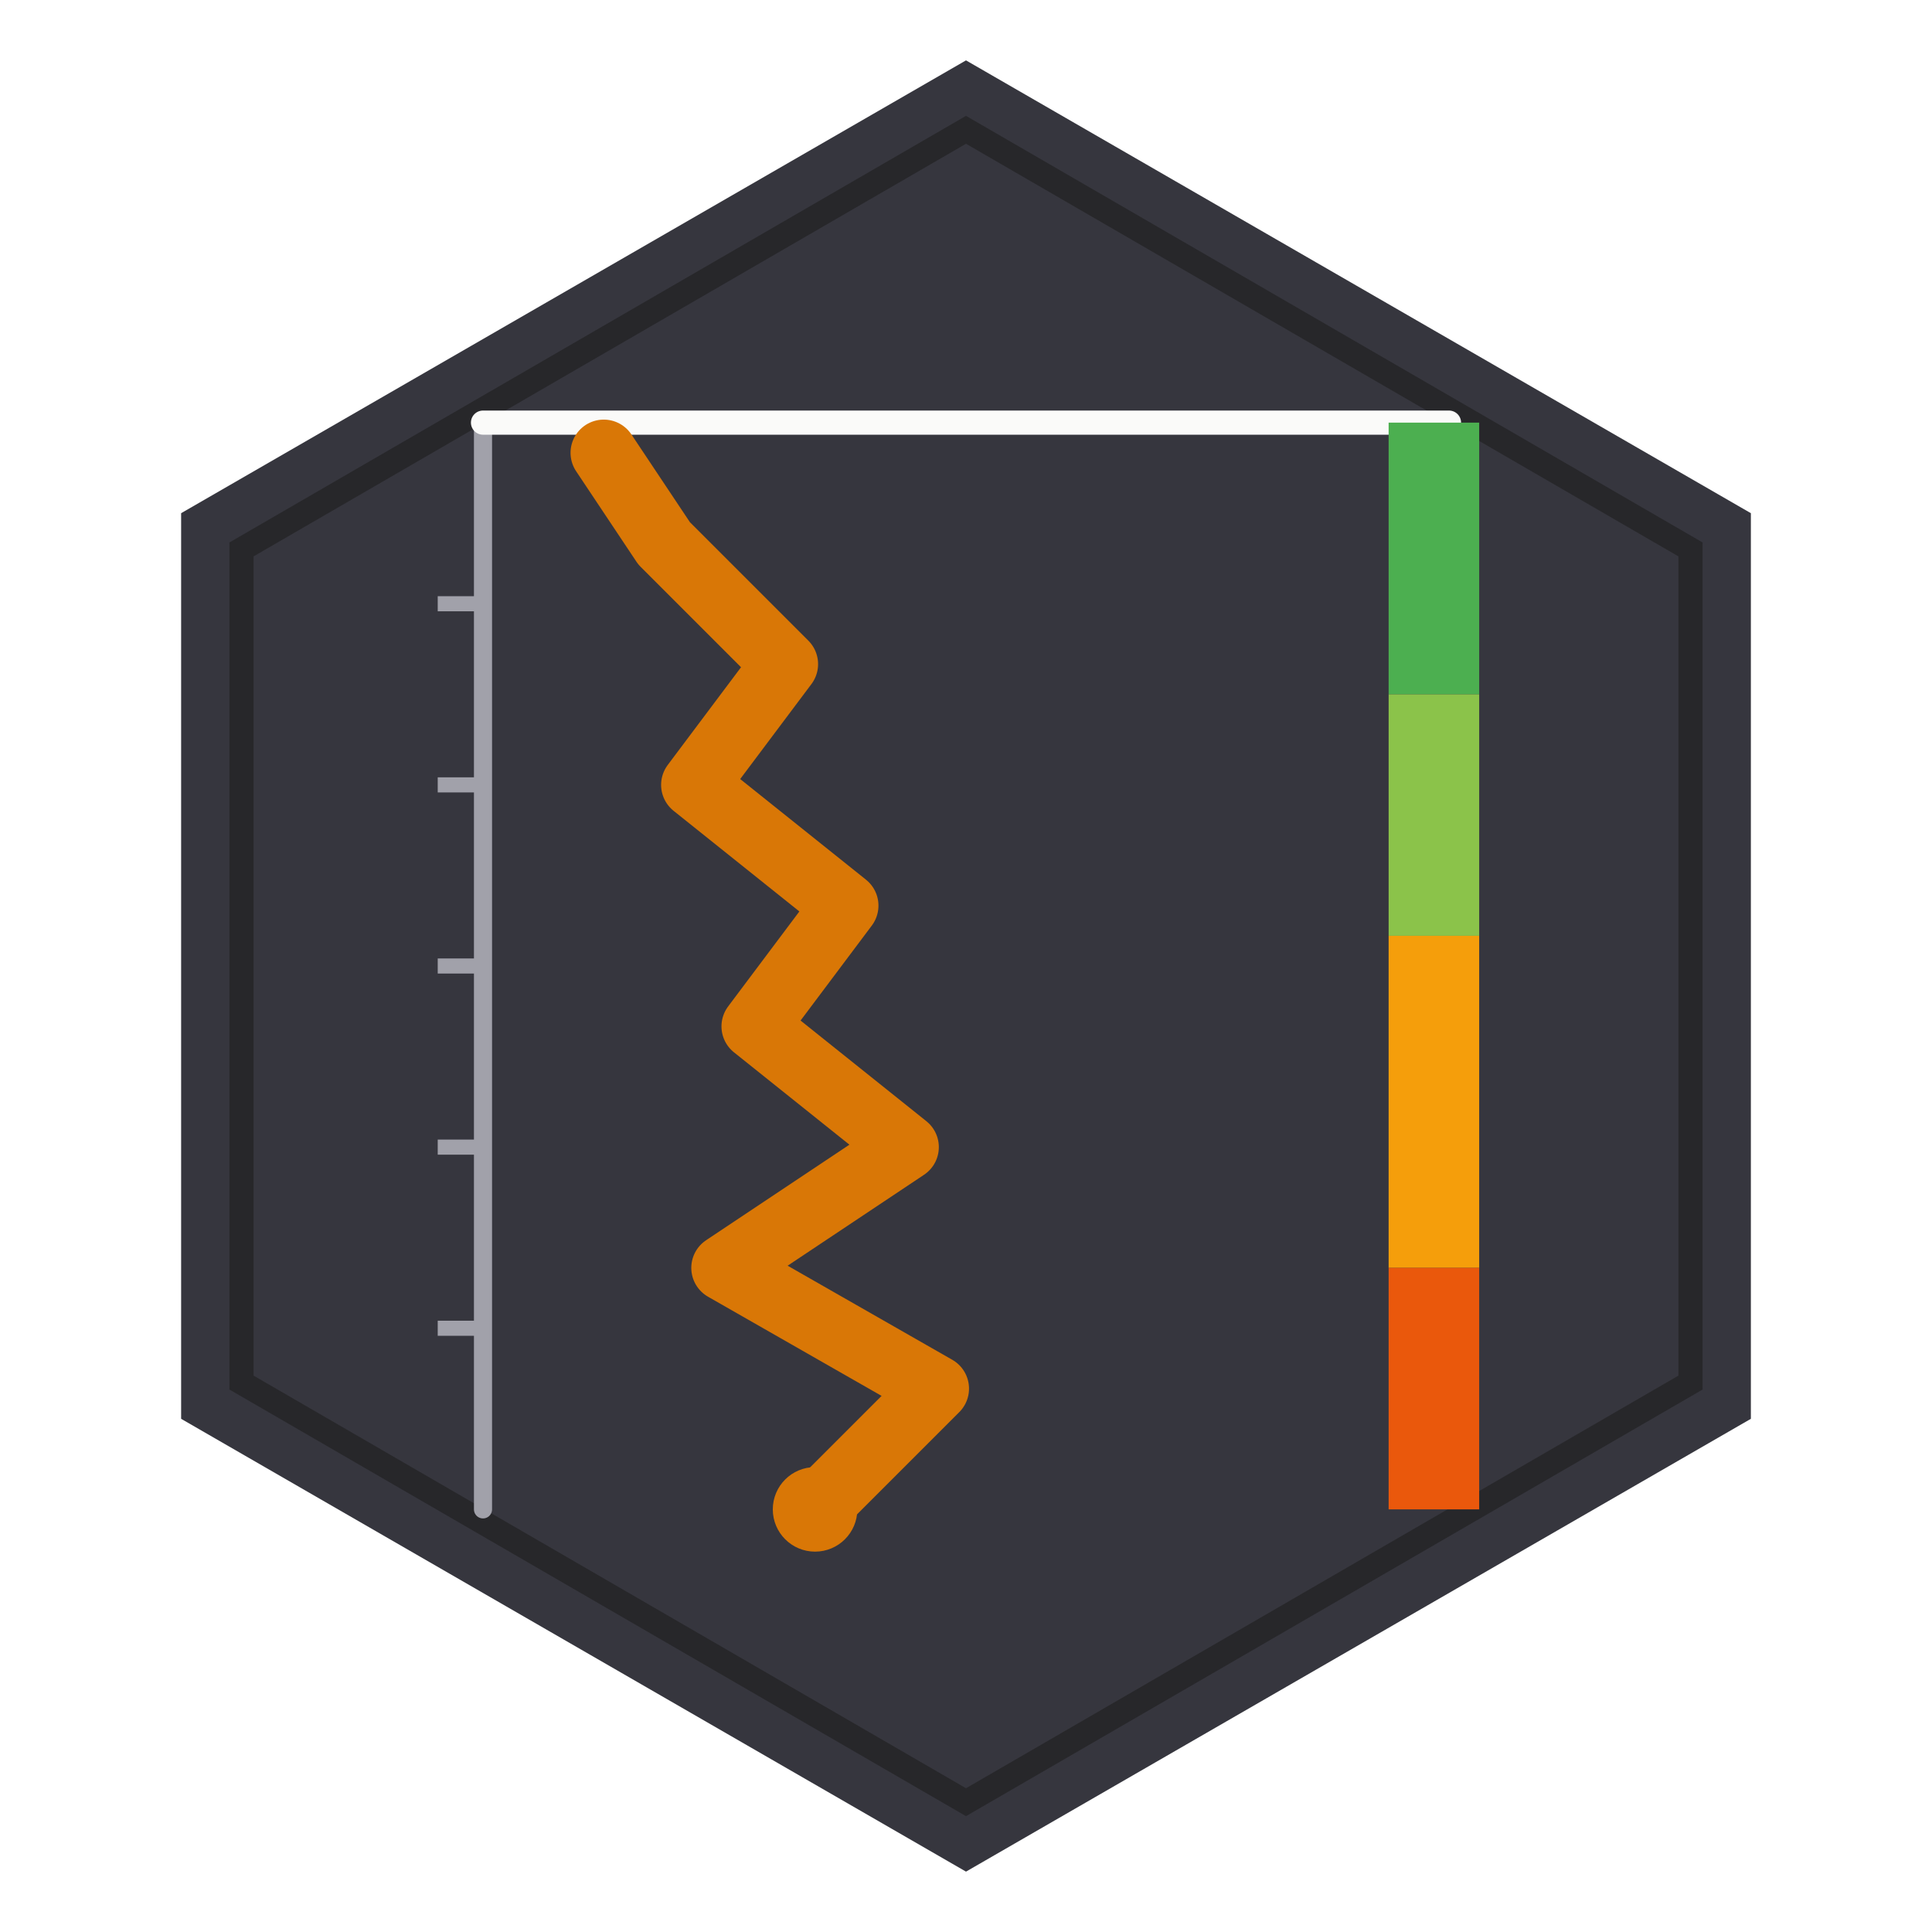
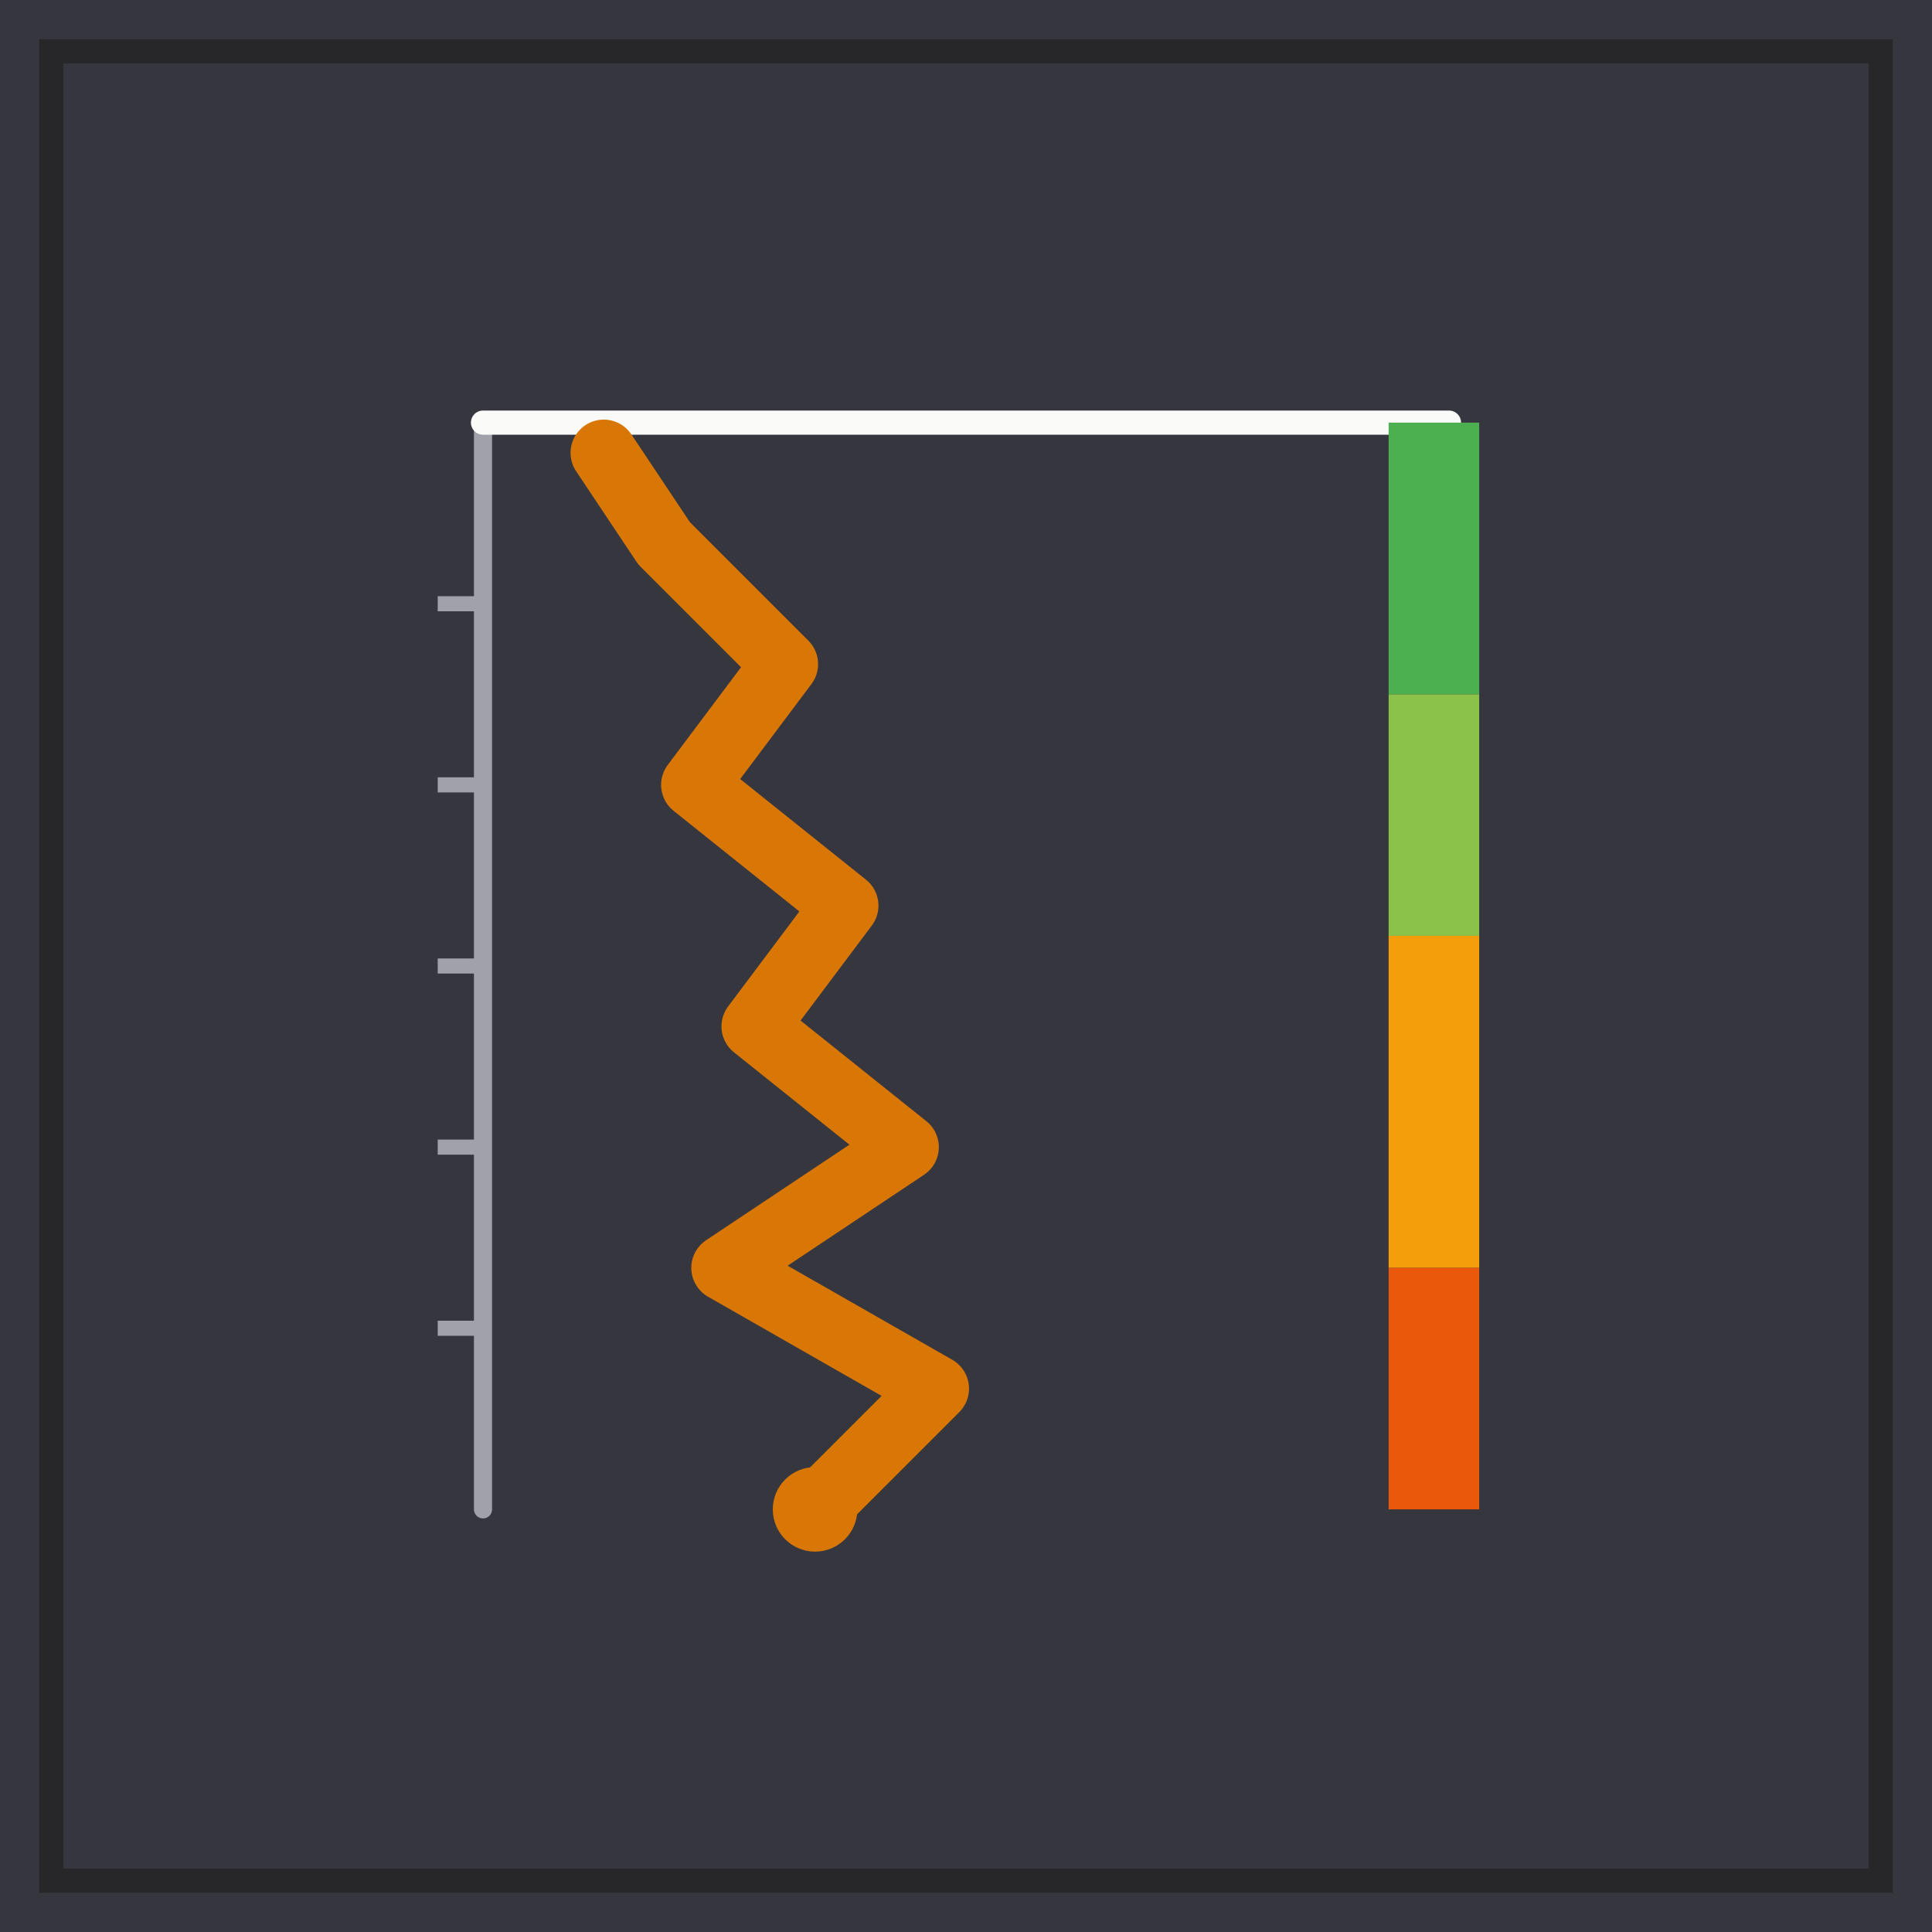
<svg xmlns="http://www.w3.org/2000/svg" viewBox="0 0 64 64" role="img" aria-label="Open Geotechniek Studio">
-   <path d="M 32 2 L 58 17 L 58 47 L 32 62 L 6 47 L 6 17 Z" fill="#36363E" />
-   <path d="M 32 4.3 L 56 18.2 L 56 45.8 L 32 59.7 L 8 45.8 L 8 18.2 Z" fill="none" stroke="#27272A" stroke-width="0.8" />
+   <rect x="0" y="0" width="64" height="64" fill="#36363E" />
+   <rect x="1.7" y="1.7" width="60.6" height="60.6" fill="none" stroke="#27272A" stroke-width="0.8" />
  <line x1="16" y1="14" x2="16" y2="50" stroke="#A1A1AA" stroke-width="0.6" stroke-linecap="round" />
  <g stroke="#A1A1AA" stroke-width="0.5">
    <line x1="14.5" y1="20" x2="16" y2="20" />
    <line x1="14.5" y1="26" x2="16" y2="26" />
    <line x1="14.5" y1="32" x2="16" y2="32" />
    <line x1="14.5" y1="38" x2="16" y2="38" />
    <line x1="14.5" y1="44" x2="16" y2="44" />
  </g>
  <line x1="16" y1="14" x2="48" y2="14" stroke="#FAFAF9" stroke-width="0.8" stroke-linecap="round" />
  <rect x="46" y="14" width="3" height="9" fill="#4CAF50" />
  <rect x="46" y="23" width="3" height="8" fill="#8BC34A" />
  <rect x="46" y="31" width="3" height="11" fill="#F59E0B" />
  <rect x="46" y="42" width="3" height="8" fill="#EA580C" />
  <polyline points="20,15 22,18 26,22 23,26 28,30 25,34 30,38 24,42 31,46 27,50" fill="none" stroke="#D97706" stroke-width="2.2" stroke-linecap="round" stroke-linejoin="round" />
  <circle cx="27" cy="50" r="1.4" fill="#D97706" />
</svg>
